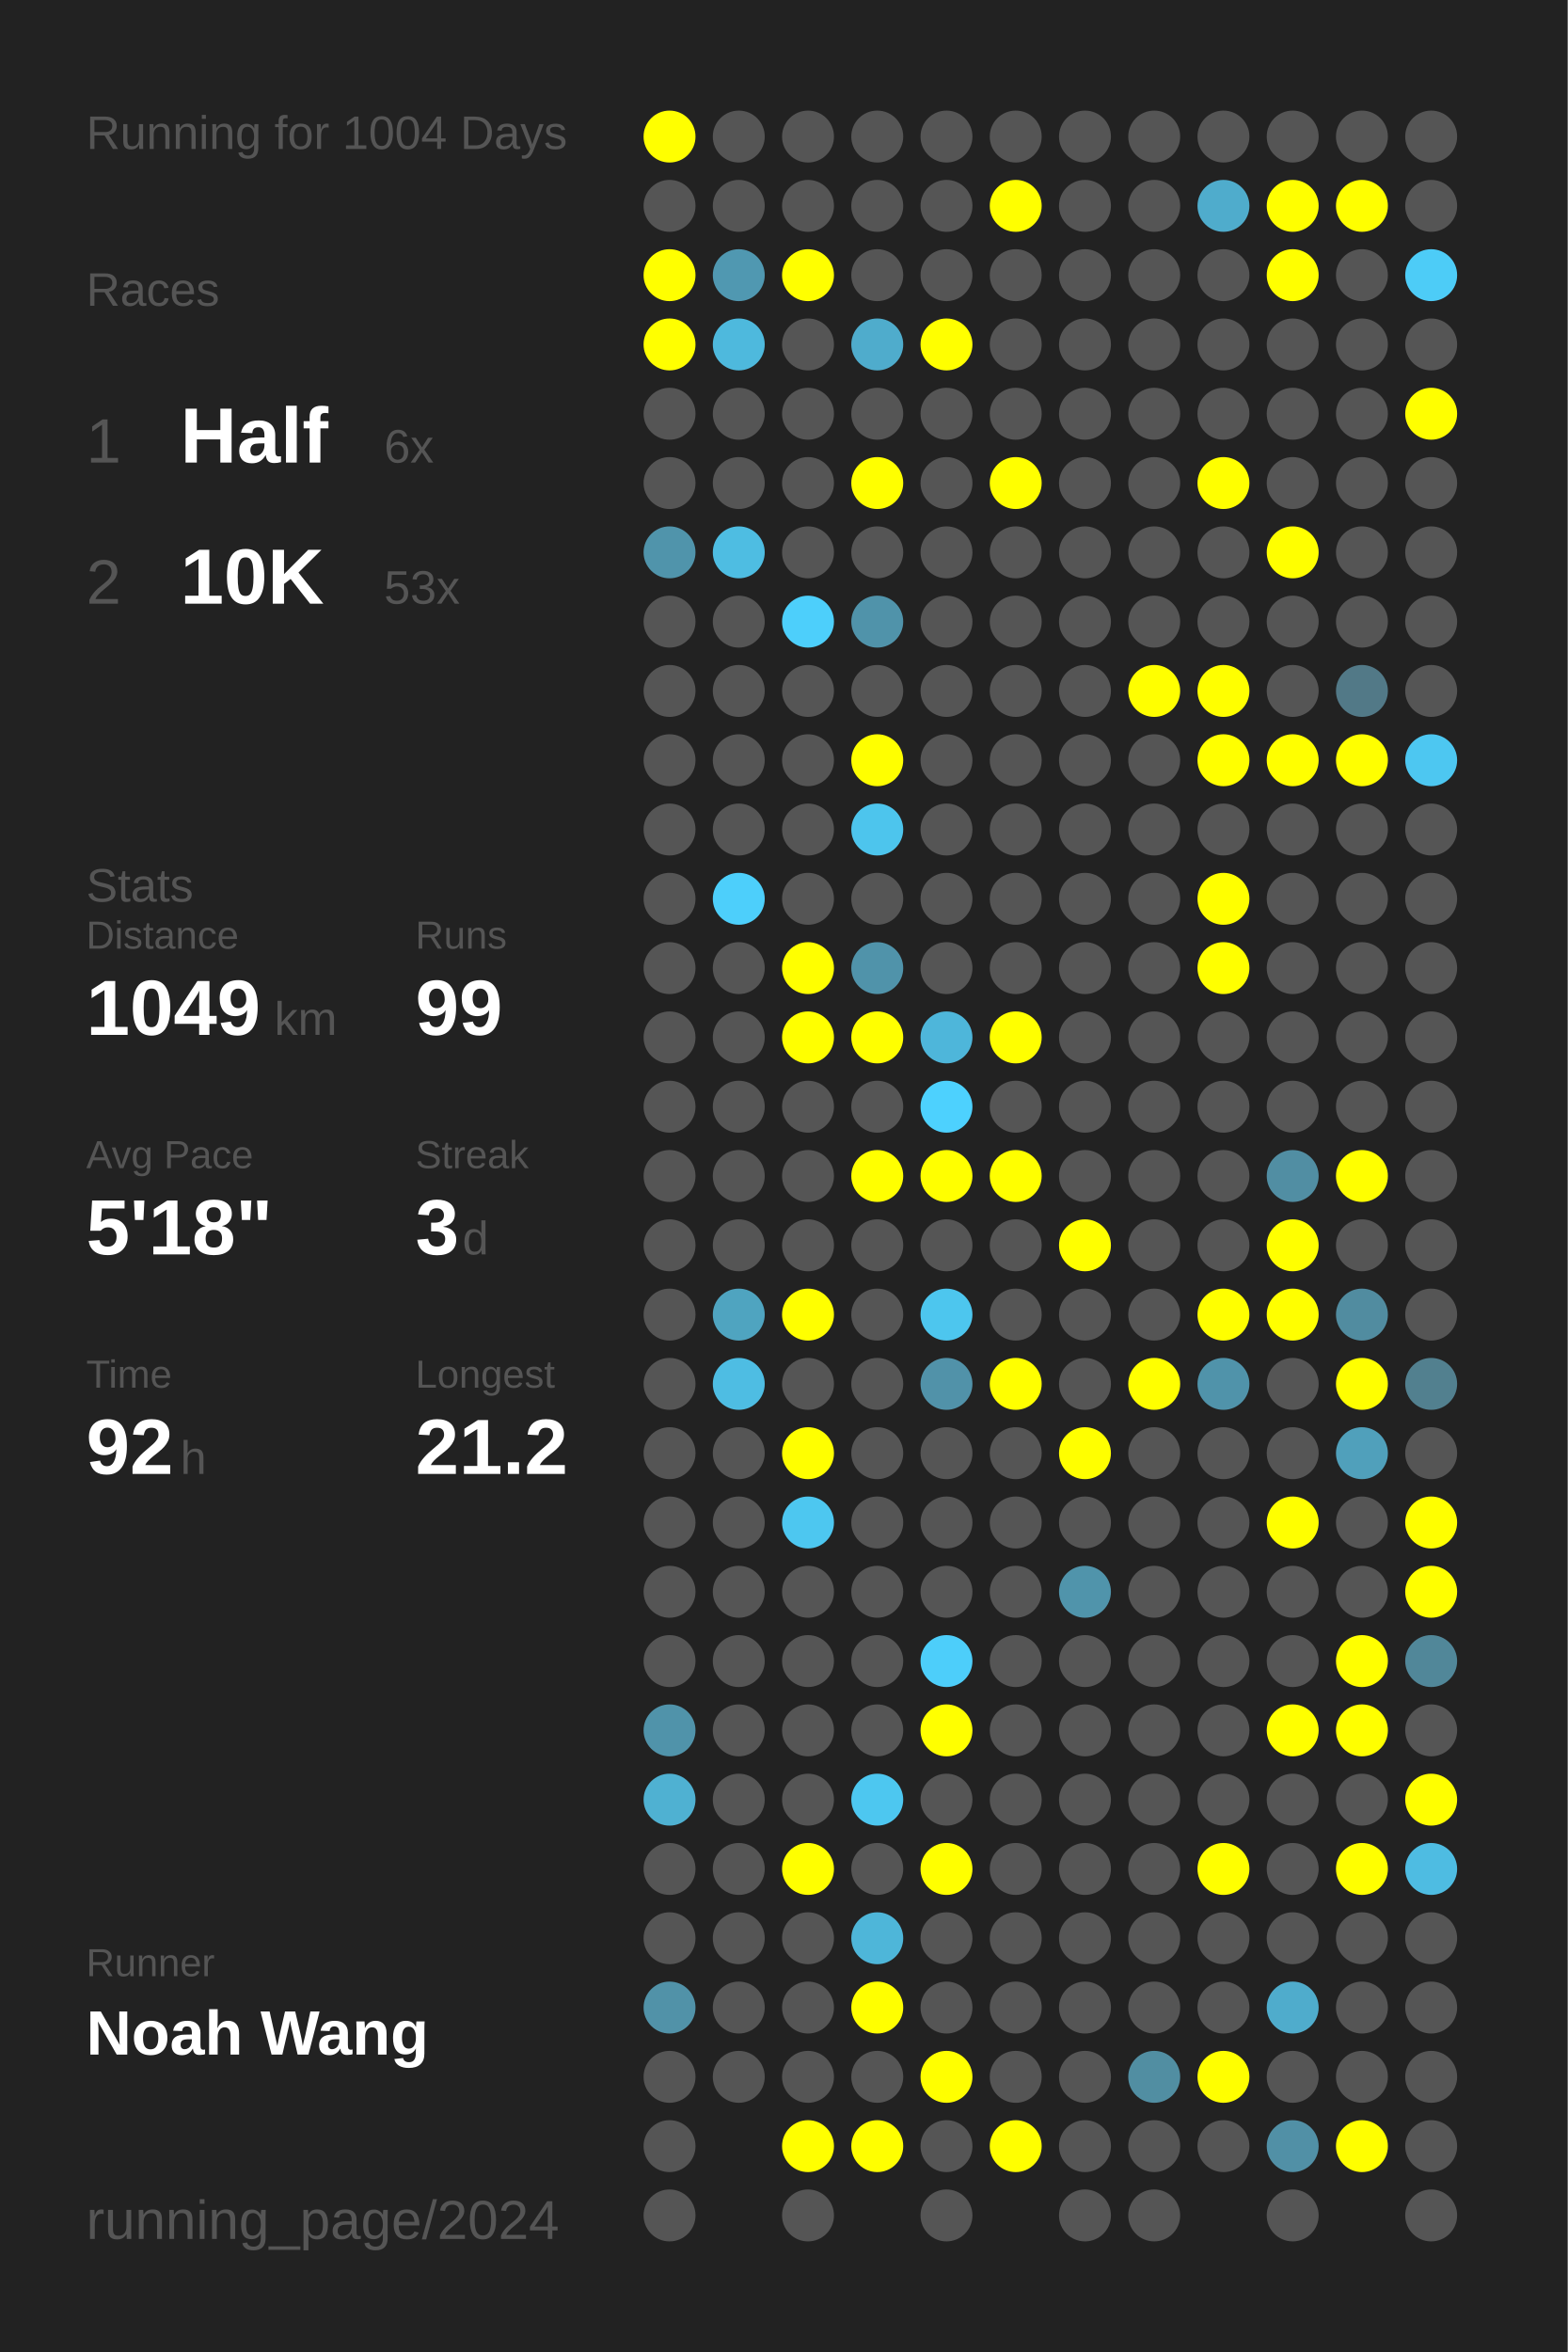
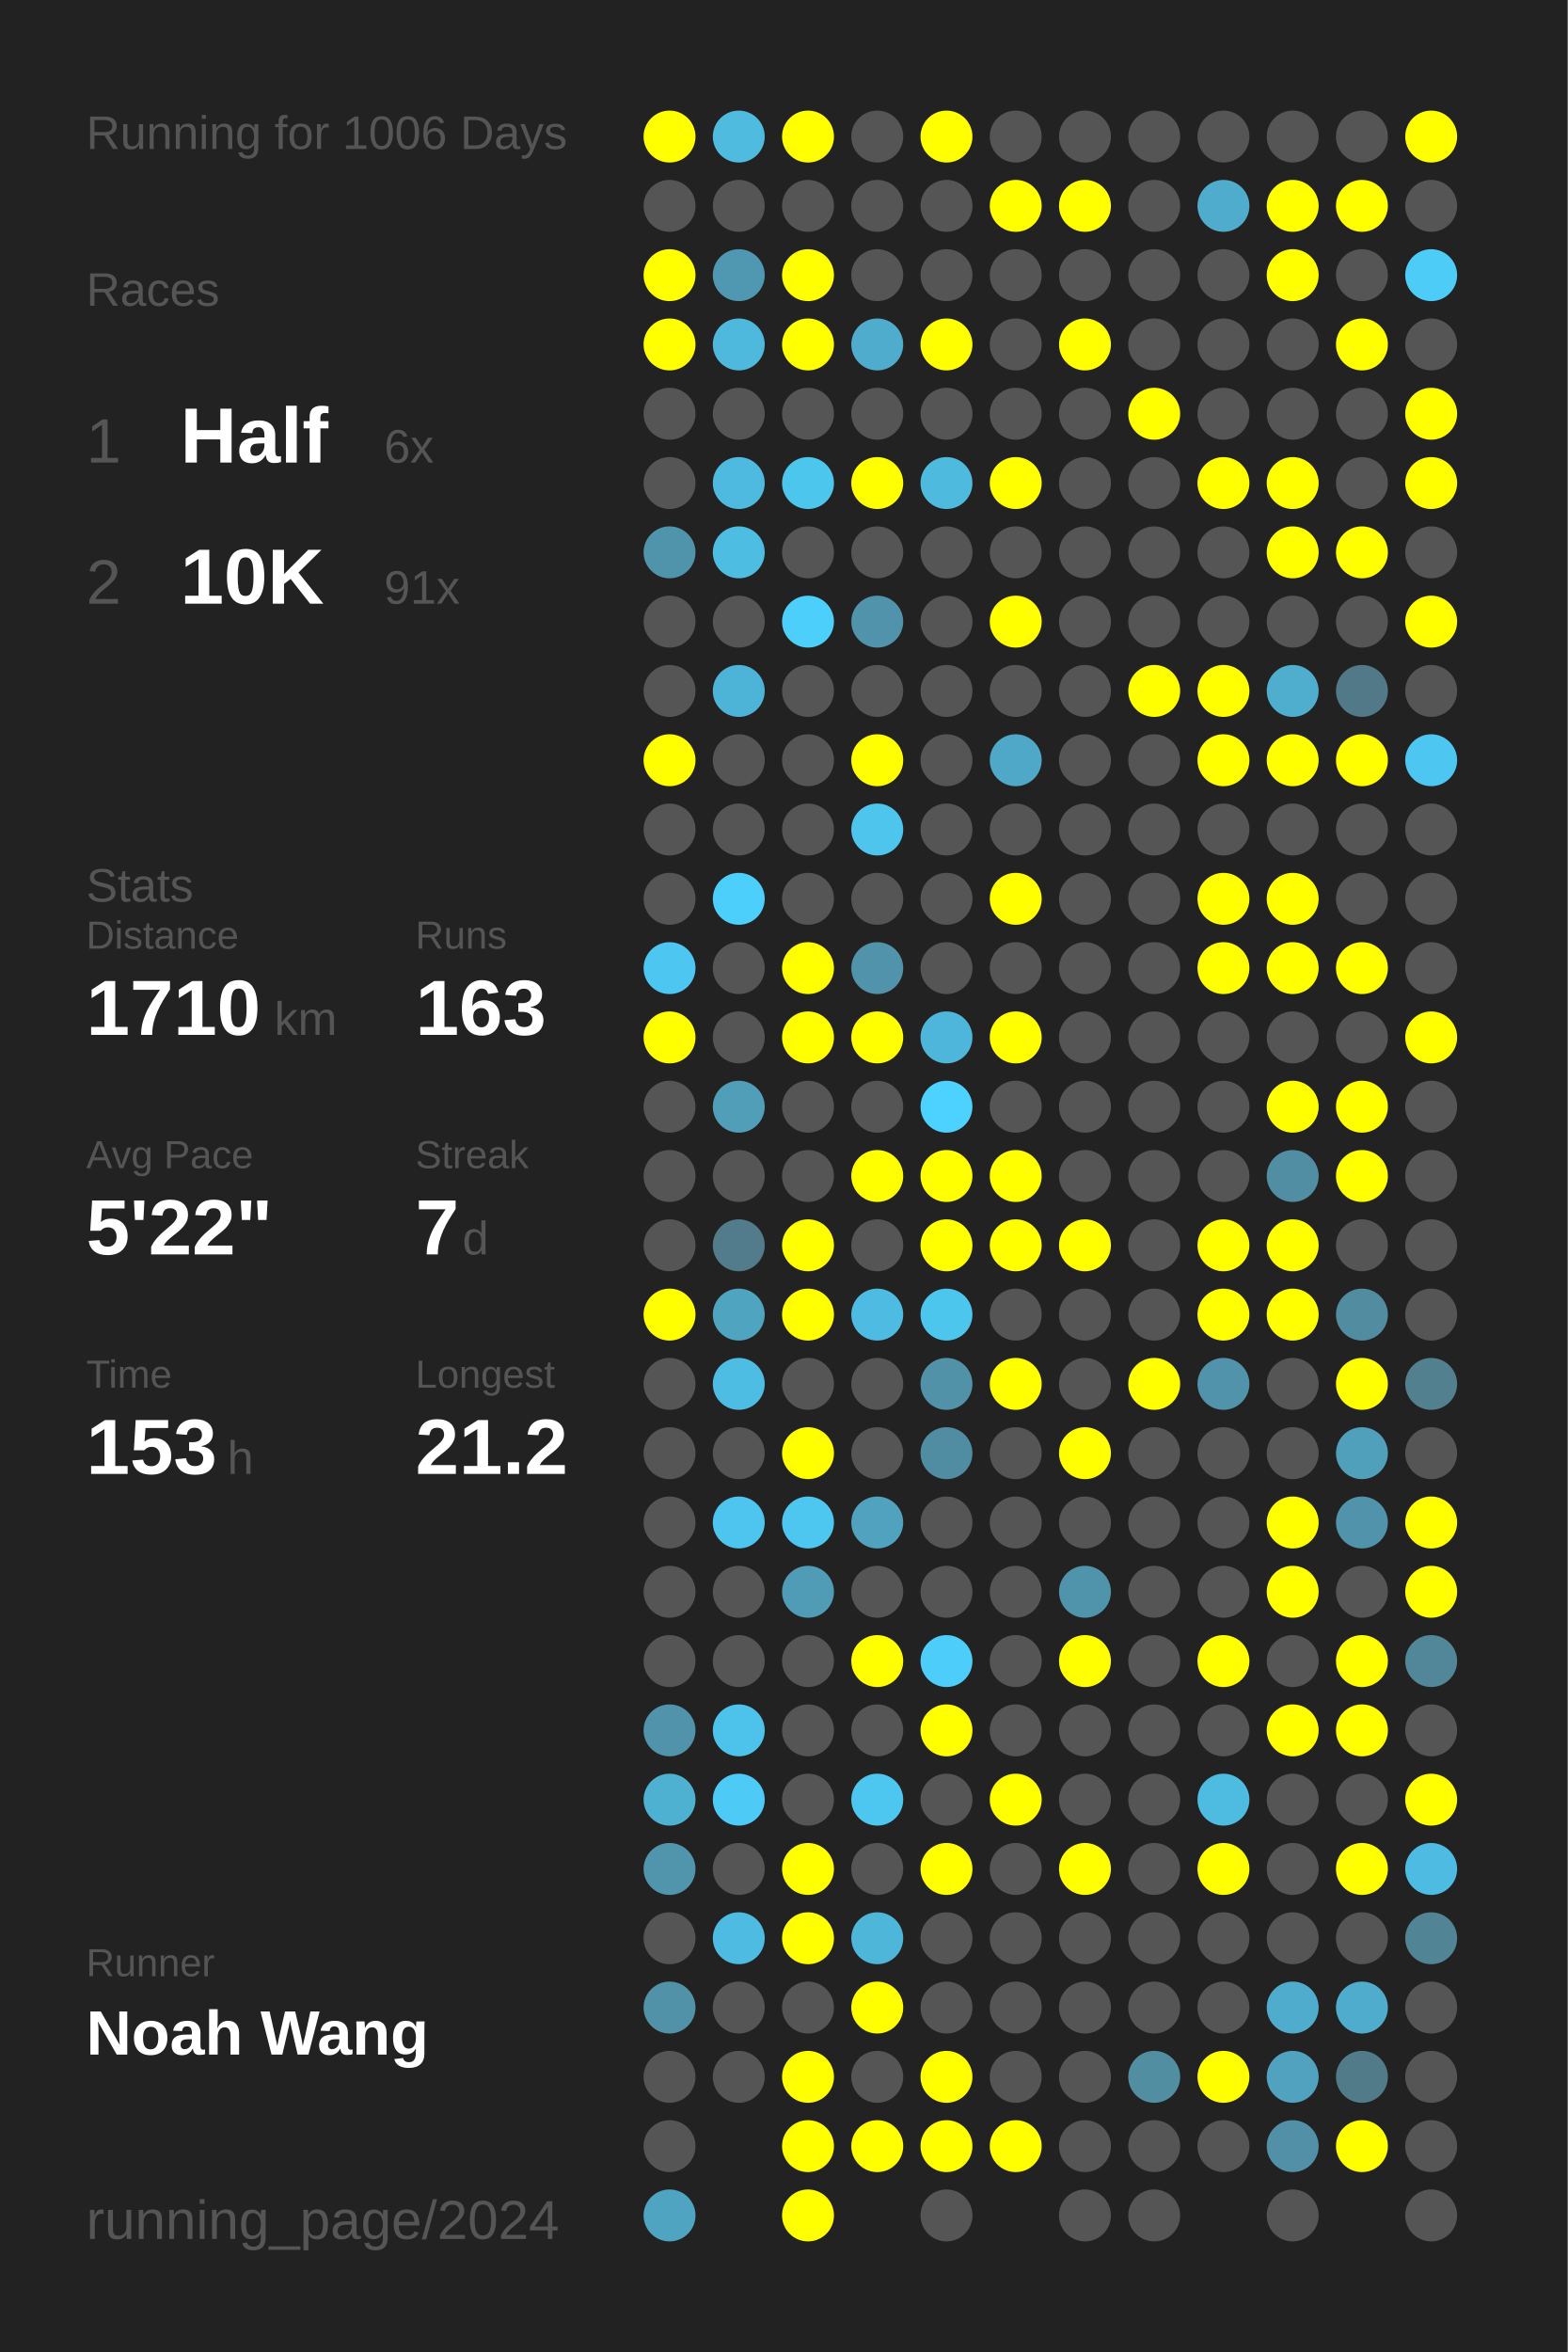
<svg xmlns="http://www.w3.org/2000/svg" baseProfile="full" height="300mm" version="1.1" viewBox="0,0,200,300" width="200mm">
  <defs />
  <rect fill="#222222" height="300" width="200" x="0" y="0" />
-   <text fill="#555555" style="font-size:6px; font-family:Arial;" x="11" y="19">Running for 1004 Days</text>
+   <text fill="#555555" style="font-size:6px; font-family:Arial;" x="11" y="19">Running for 1006 Days</text>
  <text fill="#555555" style="font-size:6px; font-family:Arial;" x="11" y="39">Races</text>
  <text fill="#555555" style="font-size:8px; font-family:Arial;" x="11" y="59">1</text>
  <text fill="#FFFFFF" style="font-size:10px; font-family:Arial; font-weight:bold;" x="23" y="59">Half</text>
  <text fill="#555555" style="font-size:6px; font-family:Arial;" x="49" y="59">6x</text>
  <text fill="#555555" style="font-size:8px; font-family:Arial;" x="11" y="77">2</text>
  <text fill="#FFFFFF" style="font-size:10px; font-family:Arial; font-weight:bold;" x="23" y="77">10K</text>
-   <text fill="#555555" style="font-size:6px; font-family:Arial;" x="49" y="77">53x</text>
+   <text fill="#555555" style="font-size:6px; font-family:Arial;" x="49" y="77">91x</text>
  <text fill="#555555" style="font-size:6px; font-family:Arial;" x="11" y="115">Stats</text>
  <text fill="#555555" style="font-size:5px; font-family:Arial;" x="11" y="121">Distance</text>
-   <text fill="#FFFFFF" style="font-size:10px; font-family:Arial; font-weight:bold;" x="11" y="132">1049</text>
+   <text fill="#FFFFFF" style="font-size:10px; font-family:Arial; font-weight:bold;" x="11" y="132">1710</text>
  <text fill="#555555" style="font-size:6px; font-family:Arial;" x="35" y="132">km</text>
  <text fill="#555555" style="font-size:5px; font-family:Arial;" x="53" y="121">Runs</text>
-   <text fill="#FFFFFF" style="font-size:10px; font-family:Arial; font-weight:bold;" x="53" y="132">99</text>
+   <text fill="#FFFFFF" style="font-size:10px; font-family:Arial; font-weight:bold;" x="53" y="132">163</text>
  <text fill="#555555" style="font-size:5px; font-family:Arial;" x="11" y="149">Avg Pace</text>
-   <text fill="#FFFFFF" style="font-size:10px; font-family:Arial; font-weight:bold;" x="11" y="160">5'18"</text>
+   <text fill="#FFFFFF" style="font-size:10px; font-family:Arial; font-weight:bold;" x="11" y="160">5'22"</text>
  <text fill="#555555" style="font-size:5px; font-family:Arial;" x="53" y="149">Streak</text>
-   <text fill="#FFFFFF" style="font-size:10px; font-family:Arial; font-weight:bold;" x="53" y="160">3</text>
+   <text fill="#FFFFFF" style="font-size:10px; font-family:Arial; font-weight:bold;" x="53" y="160">7</text>
  <text fill="#555555" style="font-size:6px; font-family:Arial;" x="59" y="160">d</text>
  <text fill="#555555" style="font-size:5px; font-family:Arial;" x="11" y="177">Time</text>
-   <text fill="#FFFFFF" style="font-size:10px; font-family:Arial; font-weight:bold;" x="11" y="188">92</text>
-   <text fill="#555555" style="font-size:6px; font-family:Arial;" x="23" y="188">h</text>
+   <text fill="#FFFFFF" style="font-size:10px; font-family:Arial; font-weight:bold;" x="11" y="188">153</text>
+   <text fill="#555555" style="font-size:6px; font-family:Arial;" x="29" y="188">h</text>
  <text fill="#555555" style="font-size:5px; font-family:Arial;" x="53" y="177">Longest</text>
  <text fill="#FFFFFF" style="font-size:10px; font-family:Arial; font-weight:bold;" x="53" y="188">21.2</text>
  <text fill="#555555" style="font-size:5px; font-family:Arial;" x="11" y="252.065">Runner</text>
  <text fill="#FFFFFF" style="font-size:8px; font-family:Arial; font-weight:bold;" x="11" y="262.065">Noah Wang</text>
  <text fill="#555555" style="font-size:7px; font-family:Arial;" x="11" y="285.581">running_page/2024</text>
  <circle cx="85.417" cy="17.419" fill="#FFFF00" r="3.312" />
  <circle cx="85.417" cy="26.258" fill="#555555" r="3.312" />
  <circle cx="85.417" cy="35.097" fill="#FFFF00" r="3.312" />
  <circle cx="85.417" cy="43.935" fill="#FFFF00" r="3.312" />
  <circle cx="85.417" cy="52.774" fill="#555555" r="3.312" />
  <circle cx="85.417" cy="61.613" fill="#555555" r="3.312" />
  <circle cx="85.417" cy="70.452" fill="#5094ab" r="3.312" />
  <circle cx="85.417" cy="79.29" fill="#555555" r="3.312" />
  <circle cx="85.417" cy="88.129" fill="#555555" r="3.312" />
-   <circle cx="85.417" cy="96.968" fill="#555555" r="3.312" />
+   <circle cx="85.417" cy="96.968" fill="#FFFF00" r="3.312" />
  <circle cx="85.417" cy="105.806" fill="#555555" r="3.312" />
  <circle cx="85.417" cy="114.645" fill="#555555" r="3.312" />
-   <circle cx="85.417" cy="123.484" fill="#555555" r="3.312" />
-   <circle cx="85.417" cy="132.323" fill="#555555" r="3.312" />
+   <circle cx="85.417" cy="123.484" fill="#4dc7f1" r="3.312" />
+   <circle cx="85.417" cy="132.323" fill="#FFFF00" r="3.312" />
  <circle cx="85.417" cy="141.161" fill="#555555" r="3.312" />
  <circle cx="85.417" cy="150" fill="#555555" r="3.312" />
  <circle cx="85.417" cy="158.839" fill="#555555" r="3.312" />
-   <circle cx="85.417" cy="167.677" fill="#555555" r="3.312" />
+   <circle cx="85.417" cy="167.677" fill="#FFFF00" r="3.312" />
  <circle cx="85.417" cy="176.516" fill="#555555" r="3.312" />
  <circle cx="85.417" cy="185.355" fill="#555555" r="3.312" />
  <circle cx="85.417" cy="194.194" fill="#555555" r="3.312" />
  <circle cx="85.417" cy="203.032" fill="#555555" r="3.312" />
  <circle cx="85.417" cy="211.871" fill="#555555" r="3.312" />
  <circle cx="85.417" cy="220.71" fill="#5093aa" r="3.312" />
  <circle cx="85.417" cy="229.548" fill="#4fb1d2" r="3.312" />
-   <circle cx="85.417" cy="238.387" fill="#555555" r="3.312" />
+   <circle cx="85.417" cy="238.387" fill="#5095ac" r="3.312" />
  <circle cx="85.417" cy="247.226" fill="#555555" r="3.312" />
  <circle cx="85.417" cy="256.065" fill="#5192a8" r="3.312" />
  <circle cx="85.417" cy="264.903" fill="#555555" r="3.312" />
  <circle cx="85.417" cy="273.742" fill="#555555" r="3.312" />
-   <circle cx="85.417" cy="282.581" fill="#555555" r="3.312" />
-   <circle cx="94.25" cy="17.419" fill="#555555" r="3.312" />
+   <circle cx="85.417" cy="282.581" fill="#4fa4c1" r="3.312" />
+   <circle cx="94.25" cy="17.419" fill="#4ebbdf" r="3.312" />
  <circle cx="94.25" cy="26.258" fill="#555555" r="3.312" />
  <circle cx="94.25" cy="35.097" fill="#5098b1" r="3.312" />
  <circle cx="94.25" cy="43.935" fill="#4eb9dd" r="3.312" />
  <circle cx="94.25" cy="52.774" fill="#555555" r="3.312" />
-   <circle cx="94.25" cy="61.613" fill="#555555" r="3.312" />
+   <circle cx="94.25" cy="61.613" fill="#4ebadf" r="3.312" />
  <circle cx="94.25" cy="70.452" fill="#4ebde2" r="3.312" />
  <circle cx="94.25" cy="79.29" fill="#555555" r="3.312" />
-   <circle cx="94.25" cy="88.129" fill="#555555" r="3.312" />
+   <circle cx="94.25" cy="88.129" fill="#4eb4d7" r="3.312" />
  <circle cx="94.25" cy="96.968" fill="#555555" r="3.312" />
  <circle cx="94.25" cy="105.806" fill="#555555" r="3.312" />
  <circle cx="94.25" cy="114.645" fill="#4dcffb" r="3.312" />
  <circle cx="94.25" cy="123.484" fill="#555555" r="3.312" />
  <circle cx="94.25" cy="132.323" fill="#555555" r="3.312" />
-   <circle cx="94.25" cy="141.161" fill="#555555" r="3.312" />
+   <circle cx="94.25" cy="141.161" fill="#509eb8" r="3.312" />
  <circle cx="94.25" cy="150" fill="#555555" r="3.312" />
-   <circle cx="94.25" cy="158.839" fill="#555555" r="3.312" />
+   <circle cx="94.25" cy="158.839" fill="#527c8b" r="3.312" />
  <circle cx="94.25" cy="167.677" fill="#4fa4c0" r="3.312" />
  <circle cx="94.25" cy="176.516" fill="#4ebde3" r="3.312" />
  <circle cx="94.25" cy="185.355" fill="#555555" r="3.312" />
-   <circle cx="94.25" cy="194.194" fill="#555555" r="3.312" />
+   <circle cx="94.25" cy="194.194" fill="#4dc5ee" r="3.312" />
  <circle cx="94.25" cy="203.032" fill="#555555" r="3.312" />
  <circle cx="94.25" cy="211.871" fill="#555555" r="3.312" />
-   <circle cx="94.25" cy="220.71" fill="#555555" r="3.312" />
-   <circle cx="94.25" cy="229.548" fill="#555555" r="3.312" />
+   <circle cx="94.25" cy="220.71" fill="#4dc3eb" r="3.312" />
+   <circle cx="94.25" cy="229.548" fill="#4dcbf6" r="3.312" />
  <circle cx="94.25" cy="238.387" fill="#555555" r="3.312" />
-   <circle cx="94.25" cy="247.226" fill="#555555" r="3.312" />
+   <circle cx="94.25" cy="247.226" fill="#4ebce2" r="3.312" />
  <circle cx="94.25" cy="256.065" fill="#555555" r="3.312" />
  <circle cx="94.25" cy="264.903" fill="#555555" r="3.312" />
-   <circle cx="103.083" cy="17.419" fill="#555555" r="3.312" />
+   <circle cx="103.083" cy="17.419" fill="#FFFF00" r="3.312" />
  <circle cx="103.083" cy="26.258" fill="#555555" r="3.312" />
  <circle cx="103.083" cy="35.097" fill="#FFFF00" r="3.312" />
-   <circle cx="103.083" cy="43.935" fill="#555555" r="3.312" />
+   <circle cx="103.083" cy="43.935" fill="#FFFF00" r="3.312" />
  <circle cx="103.083" cy="52.774" fill="#555555" r="3.312" />
-   <circle cx="103.083" cy="61.613" fill="#555555" r="3.312" />
+   <circle cx="103.083" cy="61.613" fill="#4dc6ee" r="3.312" />
  <circle cx="103.083" cy="70.452" fill="#555555" r="3.312" />
  <circle cx="103.083" cy="79.29" fill="#4dcffb" r="3.312" />
  <circle cx="103.083" cy="88.129" fill="#555555" r="3.312" />
  <circle cx="103.083" cy="96.968" fill="#555555" r="3.312" />
  <circle cx="103.083" cy="105.806" fill="#555555" r="3.312" />
  <circle cx="103.083" cy="114.645" fill="#555555" r="3.312" />
  <circle cx="103.083" cy="123.484" fill="#FFFF00" r="3.312" />
  <circle cx="103.083" cy="132.323" fill="#FFFF00" r="3.312" />
  <circle cx="103.083" cy="141.161" fill="#555555" r="3.312" />
  <circle cx="103.083" cy="150" fill="#555555" r="3.312" />
-   <circle cx="103.083" cy="158.839" fill="#555555" r="3.312" />
+   <circle cx="103.083" cy="158.839" fill="#FFFF00" r="3.312" />
  <circle cx="103.083" cy="167.677" fill="#FFFF00" r="3.312" />
  <circle cx="103.083" cy="176.516" fill="#555555" r="3.312" />
  <circle cx="103.083" cy="185.355" fill="#FFFF00" r="3.312" />
  <circle cx="103.083" cy="194.194" fill="#4dc7f0" r="3.312" />
-   <circle cx="103.083" cy="203.032" fill="#555555" r="3.312" />
+   <circle cx="103.083" cy="203.032" fill="#509bb5" r="3.312" />
  <circle cx="103.083" cy="211.871" fill="#555555" r="3.312" />
  <circle cx="103.083" cy="220.71" fill="#555555" r="3.312" />
  <circle cx="103.083" cy="229.548" fill="#555555" r="3.312" />
  <circle cx="103.083" cy="238.387" fill="#FFFF00" r="3.312" />
-   <circle cx="103.083" cy="247.226" fill="#555555" r="3.312" />
+   <circle cx="103.083" cy="247.226" fill="#FFFF00" r="3.312" />
  <circle cx="103.083" cy="256.065" fill="#555555" r="3.312" />
-   <circle cx="103.083" cy="264.903" fill="#555555" r="3.312" />
+   <circle cx="103.083" cy="264.903" fill="#FFFF00" r="3.312" />
  <circle cx="103.083" cy="273.742" fill="#FFFF00" r="3.312" />
-   <circle cx="103.083" cy="282.581" fill="#555555" r="3.312" />
+   <circle cx="103.083" cy="282.581" fill="#FFFF00" r="3.312" />
  <circle cx="111.917" cy="17.419" fill="#555555" r="3.312" />
  <circle cx="111.917" cy="26.258" fill="#555555" r="3.312" />
  <circle cx="111.917" cy="35.097" fill="#555555" r="3.312" />
  <circle cx="111.917" cy="43.935" fill="#4faccc" r="3.312" />
  <circle cx="111.917" cy="52.774" fill="#555555" r="3.312" />
  <circle cx="111.917" cy="61.613" fill="#FFFF00" r="3.312" />
  <circle cx="111.917" cy="70.452" fill="#555555" r="3.312" />
  <circle cx="111.917" cy="79.29" fill="#5093aa" r="3.312" />
  <circle cx="111.917" cy="88.129" fill="#555555" r="3.312" />
  <circle cx="111.917" cy="96.968" fill="#FFFF00" r="3.312" />
  <circle cx="111.917" cy="105.806" fill="#4dc5ed" r="3.312" />
  <circle cx="111.917" cy="114.645" fill="#555555" r="3.312" />
  <circle cx="111.917" cy="123.484" fill="#5093aa" r="3.312" />
  <circle cx="111.917" cy="132.323" fill="#FFFF00" r="3.312" />
  <circle cx="111.917" cy="141.161" fill="#555555" r="3.312" />
  <circle cx="111.917" cy="150" fill="#FFFF00" r="3.312" />
  <circle cx="111.917" cy="158.839" fill="#555555" r="3.312" />
-   <circle cx="111.917" cy="167.677" fill="#555555" r="3.312" />
+   <circle cx="111.917" cy="167.677" fill="#4ebce2" r="3.312" />
  <circle cx="111.917" cy="176.516" fill="#555555" r="3.312" />
  <circle cx="111.917" cy="185.355" fill="#555555" r="3.312" />
-   <circle cx="111.917" cy="194.194" fill="#555555" r="3.312" />
+   <circle cx="111.917" cy="194.194" fill="#50a2be" r="3.312" />
  <circle cx="111.917" cy="203.032" fill="#555555" r="3.312" />
-   <circle cx="111.917" cy="211.871" fill="#555555" r="3.312" />
+   <circle cx="111.917" cy="211.871" fill="#FFFF00" r="3.312" />
  <circle cx="111.917" cy="220.71" fill="#555555" r="3.312" />
  <circle cx="111.917" cy="229.548" fill="#4dc7f0" r="3.312" />
  <circle cx="111.917" cy="238.387" fill="#555555" r="3.312" />
  <circle cx="111.917" cy="247.226" fill="#4eb6d9" r="3.312" />
  <circle cx="111.917" cy="256.065" fill="#FFFF00" r="3.312" />
  <circle cx="111.917" cy="264.903" fill="#555555" r="3.312" />
  <circle cx="111.917" cy="273.742" fill="#FFFF00" r="3.312" />
-   <circle cx="120.75" cy="17.419" fill="#555555" r="3.312" />
+   <circle cx="120.75" cy="17.419" fill="#FFFF00" r="3.312" />
  <circle cx="120.75" cy="26.258" fill="#555555" r="3.312" />
  <circle cx="120.75" cy="35.097" fill="#555555" r="3.312" />
  <circle cx="120.75" cy="43.935" fill="#FFFF00" r="3.312" />
  <circle cx="120.75" cy="52.774" fill="#555555" r="3.312" />
-   <circle cx="120.75" cy="61.613" fill="#555555" r="3.312" />
+   <circle cx="120.75" cy="61.613" fill="#4ebade" r="3.312" />
  <circle cx="120.75" cy="70.452" fill="#555555" r="3.312" />
  <circle cx="120.75" cy="79.29" fill="#555555" r="3.312" />
  <circle cx="120.75" cy="88.129" fill="#555555" r="3.312" />
  <circle cx="120.75" cy="96.968" fill="#555555" r="3.312" />
  <circle cx="120.75" cy="105.806" fill="#555555" r="3.312" />
  <circle cx="120.75" cy="114.645" fill="#555555" r="3.312" />
  <circle cx="120.75" cy="123.484" fill="#555555" r="3.312" />
  <circle cx="120.75" cy="132.323" fill="#4eb6da" r="3.312" />
  <circle cx="120.75" cy="141.161" fill="#4dd1fe" r="3.312" />
  <circle cx="120.75" cy="150" fill="#FFFF00" r="3.312" />
-   <circle cx="120.75" cy="158.839" fill="#555555" r="3.312" />
+   <circle cx="120.75" cy="158.839" fill="#FFFF00" r="3.312" />
  <circle cx="120.75" cy="167.677" fill="#4dc6ee" r="3.312" />
  <circle cx="120.75" cy="176.516" fill="#5192a9" r="3.312" />
-   <circle cx="120.75" cy="185.355" fill="#555555" r="3.312" />
+   <circle cx="120.75" cy="185.355" fill="#518da2" r="3.312" />
  <circle cx="120.75" cy="194.194" fill="#555555" r="3.312" />
  <circle cx="120.75" cy="203.032" fill="#555555" r="3.312" />
  <circle cx="120.75" cy="211.871" fill="#4dcefa" r="3.312" />
  <circle cx="120.75" cy="220.71" fill="#FFFF00" r="3.312" />
  <circle cx="120.75" cy="229.548" fill="#555555" r="3.312" />
  <circle cx="120.75" cy="238.387" fill="#FFFF00" r="3.312" />
  <circle cx="120.75" cy="247.226" fill="#555555" r="3.312" />
  <circle cx="120.75" cy="256.065" fill="#555555" r="3.312" />
  <circle cx="120.75" cy="264.903" fill="#FFFF00" r="3.312" />
-   <circle cx="120.75" cy="273.742" fill="#555555" r="3.312" />
+   <circle cx="120.75" cy="273.742" fill="#FFFF00" r="3.312" />
  <circle cx="120.75" cy="282.581" fill="#555555" r="3.312" />
  <circle cx="129.583" cy="17.419" fill="#555555" r="3.312" />
  <circle cx="129.583" cy="26.258" fill="#FFFF00" r="3.312" />
  <circle cx="129.583" cy="35.097" fill="#555555" r="3.312" />
  <circle cx="129.583" cy="43.935" fill="#555555" r="3.312" />
  <circle cx="129.583" cy="52.774" fill="#555555" r="3.312" />
  <circle cx="129.583" cy="61.613" fill="#FFFF00" r="3.312" />
  <circle cx="129.583" cy="70.452" fill="#555555" r="3.312" />
-   <circle cx="129.583" cy="79.29" fill="#555555" r="3.312" />
+   <circle cx="129.583" cy="79.29" fill="#FFFF00" r="3.312" />
  <circle cx="129.583" cy="88.129" fill="#555555" r="3.312" />
-   <circle cx="129.583" cy="96.968" fill="#555555" r="3.312" />
+   <circle cx="129.583" cy="96.968" fill="#4fa8c7" r="3.312" />
  <circle cx="129.583" cy="105.806" fill="#555555" r="3.312" />
-   <circle cx="129.583" cy="114.645" fill="#555555" r="3.312" />
+   <circle cx="129.583" cy="114.645" fill="#FFFF00" r="3.312" />
  <circle cx="129.583" cy="123.484" fill="#555555" r="3.312" />
  <circle cx="129.583" cy="132.323" fill="#FFFF00" r="3.312" />
  <circle cx="129.583" cy="141.161" fill="#555555" r="3.312" />
  <circle cx="129.583" cy="150" fill="#FFFF00" r="3.312" />
-   <circle cx="129.583" cy="158.839" fill="#555555" r="3.312" />
+   <circle cx="129.583" cy="158.839" fill="#FFFF00" r="3.312" />
  <circle cx="129.583" cy="167.677" fill="#555555" r="3.312" />
  <circle cx="129.583" cy="176.516" fill="#FFFF00" r="3.312" />
  <circle cx="129.583" cy="185.355" fill="#555555" r="3.312" />
  <circle cx="129.583" cy="194.194" fill="#555555" r="3.312" />
  <circle cx="129.583" cy="203.032" fill="#555555" r="3.312" />
  <circle cx="129.583" cy="211.871" fill="#555555" r="3.312" />
  <circle cx="129.583" cy="220.71" fill="#555555" r="3.312" />
-   <circle cx="129.583" cy="229.548" fill="#555555" r="3.312" />
+   <circle cx="129.583" cy="229.548" fill="#FFFF00" r="3.312" />
  <circle cx="129.583" cy="238.387" fill="#555555" r="3.312" />
  <circle cx="129.583" cy="247.226" fill="#555555" r="3.312" />
  <circle cx="129.583" cy="256.065" fill="#555555" r="3.312" />
  <circle cx="129.583" cy="264.903" fill="#555555" r="3.312" />
  <circle cx="129.583" cy="273.742" fill="#FFFF00" r="3.312" />
  <circle cx="138.417" cy="17.419" fill="#555555" r="3.312" />
-   <circle cx="138.417" cy="26.258" fill="#555555" r="3.312" />
+   <circle cx="138.417" cy="26.258" fill="#FFFF00" r="3.312" />
  <circle cx="138.417" cy="35.097" fill="#555555" r="3.312" />
-   <circle cx="138.417" cy="43.935" fill="#555555" r="3.312" />
+   <circle cx="138.417" cy="43.935" fill="#FFFF00" r="3.312" />
  <circle cx="138.417" cy="52.774" fill="#555555" r="3.312" />
  <circle cx="138.417" cy="61.613" fill="#555555" r="3.312" />
  <circle cx="138.417" cy="70.452" fill="#555555" r="3.312" />
  <circle cx="138.417" cy="79.29" fill="#555555" r="3.312" />
  <circle cx="138.417" cy="88.129" fill="#555555" r="3.312" />
  <circle cx="138.417" cy="96.968" fill="#555555" r="3.312" />
  <circle cx="138.417" cy="105.806" fill="#555555" r="3.312" />
  <circle cx="138.417" cy="114.645" fill="#555555" r="3.312" />
  <circle cx="138.417" cy="123.484" fill="#555555" r="3.312" />
  <circle cx="138.417" cy="132.323" fill="#555555" r="3.312" />
  <circle cx="138.417" cy="141.161" fill="#555555" r="3.312" />
  <circle cx="138.417" cy="150" fill="#555555" r="3.312" />
  <circle cx="138.417" cy="158.839" fill="#FFFF00" r="3.312" />
  <circle cx="138.417" cy="167.677" fill="#555555" r="3.312" />
  <circle cx="138.417" cy="176.516" fill="#555555" r="3.312" />
  <circle cx="138.417" cy="185.355" fill="#FFFF00" r="3.312" />
  <circle cx="138.417" cy="194.194" fill="#555555" r="3.312" />
  <circle cx="138.417" cy="203.032" fill="#5094ab" r="3.312" />
-   <circle cx="138.417" cy="211.871" fill="#555555" r="3.312" />
+   <circle cx="138.417" cy="211.871" fill="#FFFF00" r="3.312" />
  <circle cx="138.417" cy="220.71" fill="#555555" r="3.312" />
  <circle cx="138.417" cy="229.548" fill="#555555" r="3.312" />
-   <circle cx="138.417" cy="238.387" fill="#555555" r="3.312" />
+   <circle cx="138.417" cy="238.387" fill="#FFFF00" r="3.312" />
  <circle cx="138.417" cy="247.226" fill="#555555" r="3.312" />
  <circle cx="138.417" cy="256.065" fill="#555555" r="3.312" />
  <circle cx="138.417" cy="264.903" fill="#555555" r="3.312" />
  <circle cx="138.417" cy="273.742" fill="#555555" r="3.312" />
  <circle cx="138.417" cy="282.581" fill="#555555" r="3.312" />
  <circle cx="147.25" cy="17.419" fill="#555555" r="3.312" />
  <circle cx="147.25" cy="26.258" fill="#555555" r="3.312" />
  <circle cx="147.25" cy="35.097" fill="#555555" r="3.312" />
  <circle cx="147.25" cy="43.935" fill="#555555" r="3.312" />
-   <circle cx="147.25" cy="52.774" fill="#555555" r="3.312" />
+   <circle cx="147.25" cy="52.774" fill="#FFFF00" r="3.312" />
  <circle cx="147.25" cy="61.613" fill="#555555" r="3.312" />
  <circle cx="147.25" cy="70.452" fill="#555555" r="3.312" />
  <circle cx="147.25" cy="79.29" fill="#555555" r="3.312" />
  <circle cx="147.25" cy="88.129" fill="#FFFF00" r="3.312" />
  <circle cx="147.25" cy="96.968" fill="#555555" r="3.312" />
  <circle cx="147.25" cy="105.806" fill="#555555" r="3.312" />
  <circle cx="147.25" cy="114.645" fill="#555555" r="3.312" />
  <circle cx="147.25" cy="123.484" fill="#555555" r="3.312" />
  <circle cx="147.25" cy="132.323" fill="#555555" r="3.312" />
  <circle cx="147.25" cy="141.161" fill="#555555" r="3.312" />
  <circle cx="147.25" cy="150" fill="#555555" r="3.312" />
  <circle cx="147.25" cy="158.839" fill="#555555" r="3.312" />
  <circle cx="147.25" cy="167.677" fill="#555555" r="3.312" />
  <circle cx="147.25" cy="176.516" fill="#FFFF00" r="3.312" />
  <circle cx="147.25" cy="185.355" fill="#555555" r="3.312" />
  <circle cx="147.25" cy="194.194" fill="#555555" r="3.312" />
  <circle cx="147.25" cy="203.032" fill="#555555" r="3.312" />
  <circle cx="147.25" cy="211.871" fill="#555555" r="3.312" />
  <circle cx="147.25" cy="220.71" fill="#555555" r="3.312" />
  <circle cx="147.25" cy="229.548" fill="#555555" r="3.312" />
  <circle cx="147.25" cy="238.387" fill="#555555" r="3.312" />
  <circle cx="147.25" cy="247.226" fill="#555555" r="3.312" />
  <circle cx="147.25" cy="256.065" fill="#555555" r="3.312" />
  <circle cx="147.25" cy="264.903" fill="#518ea2" r="3.312" />
  <circle cx="147.25" cy="273.742" fill="#555555" r="3.312" />
  <circle cx="147.25" cy="282.581" fill="#555555" r="3.312" />
  <circle cx="156.083" cy="17.419" fill="#555555" r="3.312" />
  <circle cx="156.083" cy="26.258" fill="#4faccc" r="3.312" />
  <circle cx="156.083" cy="35.097" fill="#555555" r="3.312" />
  <circle cx="156.083" cy="43.935" fill="#555555" r="3.312" />
  <circle cx="156.083" cy="52.774" fill="#555555" r="3.312" />
  <circle cx="156.083" cy="61.613" fill="#FFFF00" r="3.312" />
  <circle cx="156.083" cy="70.452" fill="#555555" r="3.312" />
  <circle cx="156.083" cy="79.29" fill="#555555" r="3.312" />
  <circle cx="156.083" cy="88.129" fill="#FFFF00" r="3.312" />
  <circle cx="156.083" cy="96.968" fill="#FFFF00" r="3.312" />
  <circle cx="156.083" cy="105.806" fill="#555555" r="3.312" />
  <circle cx="156.083" cy="114.645" fill="#FFFF00" r="3.312" />
  <circle cx="156.083" cy="123.484" fill="#FFFF00" r="3.312" />
  <circle cx="156.083" cy="132.323" fill="#555555" r="3.312" />
  <circle cx="156.083" cy="141.161" fill="#555555" r="3.312" />
  <circle cx="156.083" cy="150" fill="#555555" r="3.312" />
-   <circle cx="156.083" cy="158.839" fill="#555555" r="3.312" />
+   <circle cx="156.083" cy="158.839" fill="#FFFF00" r="3.312" />
  <circle cx="156.083" cy="167.677" fill="#FFFF00" r="3.312" />
  <circle cx="156.083" cy="176.516" fill="#5093aa" r="3.312" />
  <circle cx="156.083" cy="185.355" fill="#555555" r="3.312" />
  <circle cx="156.083" cy="194.194" fill="#555555" r="3.312" />
  <circle cx="156.083" cy="203.032" fill="#555555" r="3.312" />
-   <circle cx="156.083" cy="211.871" fill="#555555" r="3.312" />
+   <circle cx="156.083" cy="211.871" fill="#FFFF00" r="3.312" />
  <circle cx="156.083" cy="220.71" fill="#555555" r="3.312" />
-   <circle cx="156.083" cy="229.548" fill="#555555" r="3.312" />
+   <circle cx="156.083" cy="229.548" fill="#4ebce1" r="3.312" />
  <circle cx="156.083" cy="238.387" fill="#FFFF00" r="3.312" />
  <circle cx="156.083" cy="247.226" fill="#555555" r="3.312" />
  <circle cx="156.083" cy="256.065" fill="#555555" r="3.312" />
  <circle cx="156.083" cy="264.903" fill="#FFFF00" r="3.312" />
  <circle cx="156.083" cy="273.742" fill="#555555" r="3.312" />
  <circle cx="164.917" cy="17.419" fill="#555555" r="3.312" />
  <circle cx="164.917" cy="26.258" fill="#FFFF00" r="3.312" />
  <circle cx="164.917" cy="35.097" fill="#FFFF00" r="3.312" />
  <circle cx="164.917" cy="43.935" fill="#555555" r="3.312" />
  <circle cx="164.917" cy="52.774" fill="#555555" r="3.312" />
-   <circle cx="164.917" cy="61.613" fill="#555555" r="3.312" />
+   <circle cx="164.917" cy="61.613" fill="#FFFF00" r="3.312" />
  <circle cx="164.917" cy="70.452" fill="#FFFF00" r="3.312" />
  <circle cx="164.917" cy="79.29" fill="#555555" r="3.312" />
-   <circle cx="164.917" cy="88.129" fill="#555555" r="3.312" />
+   <circle cx="164.917" cy="88.129" fill="#4fadcd" r="3.312" />
  <circle cx="164.917" cy="96.968" fill="#FFFF00" r="3.312" />
  <circle cx="164.917" cy="105.806" fill="#555555" r="3.312" />
-   <circle cx="164.917" cy="114.645" fill="#555555" r="3.312" />
-   <circle cx="164.917" cy="123.484" fill="#555555" r="3.312" />
+   <circle cx="164.917" cy="114.645" fill="#FFFF00" r="3.312" />
+   <circle cx="164.917" cy="123.484" fill="#FFFF00" r="3.312" />
  <circle cx="164.917" cy="132.323" fill="#555555" r="3.312" />
-   <circle cx="164.917" cy="141.161" fill="#555555" r="3.312" />
+   <circle cx="164.917" cy="141.161" fill="#FFFF00" r="3.312" />
  <circle cx="164.917" cy="150" fill="#518ea3" r="3.312" />
  <circle cx="164.917" cy="158.839" fill="#FFFF00" r="3.312" />
  <circle cx="164.917" cy="167.677" fill="#FFFF00" r="3.312" />
  <circle cx="164.917" cy="176.516" fill="#555555" r="3.312" />
  <circle cx="164.917" cy="185.355" fill="#555555" r="3.312" />
  <circle cx="164.917" cy="194.194" fill="#FFFF00" r="3.312" />
-   <circle cx="164.917" cy="203.032" fill="#555555" r="3.312" />
+   <circle cx="164.917" cy="203.032" fill="#FFFF00" r="3.312" />
  <circle cx="164.917" cy="211.871" fill="#555555" r="3.312" />
  <circle cx="164.917" cy="220.71" fill="#FFFF00" r="3.312" />
  <circle cx="164.917" cy="229.548" fill="#555555" r="3.312" />
  <circle cx="164.917" cy="238.387" fill="#555555" r="3.312" />
  <circle cx="164.917" cy="247.226" fill="#555555" r="3.312" />
  <circle cx="164.917" cy="256.065" fill="#4faccc" r="3.312" />
-   <circle cx="164.917" cy="264.903" fill="#555555" r="3.312" />
+   <circle cx="164.917" cy="264.903" fill="#50a2be" r="3.312" />
  <circle cx="164.917" cy="273.742" fill="#5190a6" r="3.312" />
  <circle cx="164.917" cy="282.581" fill="#555555" r="3.312" />
  <circle cx="173.75" cy="17.419" fill="#555555" r="3.312" />
  <circle cx="173.75" cy="26.258" fill="#FFFF00" r="3.312" />
  <circle cx="173.75" cy="35.097" fill="#555555" r="3.312" />
-   <circle cx="173.75" cy="43.935" fill="#555555" r="3.312" />
+   <circle cx="173.75" cy="43.935" fill="#FFFF00" r="3.312" />
  <circle cx="173.75" cy="52.774" fill="#555555" r="3.312" />
  <circle cx="173.75" cy="61.613" fill="#555555" r="3.312" />
-   <circle cx="173.75" cy="70.452" fill="#555555" r="3.312" />
+   <circle cx="173.75" cy="70.452" fill="#FFFF00" r="3.312" />
  <circle cx="173.75" cy="79.29" fill="#555555" r="3.312" />
  <circle cx="173.75" cy="88.129" fill="#527987" r="3.312" />
  <circle cx="173.75" cy="96.968" fill="#FFFF00" r="3.312" />
  <circle cx="173.75" cy="105.806" fill="#555555" r="3.312" />
  <circle cx="173.75" cy="114.645" fill="#555555" r="3.312" />
-   <circle cx="173.75" cy="123.484" fill="#555555" r="3.312" />
+   <circle cx="173.75" cy="123.484" fill="#FFFF00" r="3.312" />
  <circle cx="173.75" cy="132.323" fill="#555555" r="3.312" />
-   <circle cx="173.75" cy="141.161" fill="#555555" r="3.312" />
+   <circle cx="173.75" cy="141.161" fill="#FFFF00" r="3.312" />
  <circle cx="173.75" cy="150" fill="#FFFF00" r="3.312" />
  <circle cx="173.75" cy="158.839" fill="#555555" r="3.312" />
  <circle cx="173.75" cy="167.677" fill="#518ca0" r="3.312" />
  <circle cx="173.75" cy="176.516" fill="#FFFF00" r="3.312" />
  <circle cx="173.75" cy="185.355" fill="#50a0bb" r="3.312" />
-   <circle cx="173.75" cy="194.194" fill="#555555" r="3.312" />
+   <circle cx="173.75" cy="194.194" fill="#5093aa" r="3.312" />
  <circle cx="173.75" cy="203.032" fill="#555555" r="3.312" />
  <circle cx="173.75" cy="211.871" fill="#FFFF00" r="3.312" />
  <circle cx="173.75" cy="220.71" fill="#FFFF00" r="3.312" />
  <circle cx="173.75" cy="229.548" fill="#555555" r="3.312" />
  <circle cx="173.75" cy="238.387" fill="#FFFF00" r="3.312" />
  <circle cx="173.75" cy="247.226" fill="#555555" r="3.312" />
-   <circle cx="173.75" cy="256.065" fill="#555555" r="3.312" />
-   <circle cx="173.75" cy="264.903" fill="#555555" r="3.312" />
+   <circle cx="173.75" cy="256.065" fill="#4faccc" r="3.312" />
+   <circle cx="173.75" cy="264.903" fill="#527b8a" r="3.312" />
  <circle cx="173.75" cy="273.742" fill="#FFFF00" r="3.312" />
-   <circle cx="182.583" cy="17.419" fill="#555555" r="3.312" />
+   <circle cx="182.583" cy="17.419" fill="#FFFF00" r="3.312" />
  <circle cx="182.583" cy="26.258" fill="#555555" r="3.312" />
  <circle cx="182.583" cy="35.097" fill="#4dccf7" r="3.312" />
  <circle cx="182.583" cy="43.935" fill="#555555" r="3.312" />
  <circle cx="182.583" cy="52.774" fill="#FFFF00" r="3.312" />
-   <circle cx="182.583" cy="61.613" fill="#555555" r="3.312" />
+   <circle cx="182.583" cy="61.613" fill="#FFFF00" r="3.312" />
  <circle cx="182.583" cy="70.452" fill="#555555" r="3.312" />
-   <circle cx="182.583" cy="79.29" fill="#555555" r="3.312" />
+   <circle cx="182.583" cy="79.29" fill="#FFFF00" r="3.312" />
  <circle cx="182.583" cy="88.129" fill="#555555" r="3.312" />
  <circle cx="182.583" cy="96.968" fill="#4dc7f1" r="3.312" />
  <circle cx="182.583" cy="105.806" fill="#555555" r="3.312" />
  <circle cx="182.583" cy="114.645" fill="#555555" r="3.312" />
  <circle cx="182.583" cy="123.484" fill="#555555" r="3.312" />
-   <circle cx="182.583" cy="132.323" fill="#555555" r="3.312" />
+   <circle cx="182.583" cy="132.323" fill="#FFFF00" r="3.312" />
  <circle cx="182.583" cy="141.161" fill="#555555" r="3.312" />
  <circle cx="182.583" cy="150" fill="#555555" r="3.312" />
  <circle cx="182.583" cy="158.839" fill="#555555" r="3.312" />
  <circle cx="182.583" cy="167.677" fill="#555555" r="3.312" />
  <circle cx="182.583" cy="176.516" fill="#52808f" r="3.312" />
  <circle cx="182.583" cy="185.355" fill="#555555" r="3.312" />
  <circle cx="182.583" cy="194.194" fill="#FFFF00" r="3.312" />
  <circle cx="182.583" cy="203.032" fill="#FFFF00" r="3.312" />
  <circle cx="182.583" cy="211.871" fill="#518799" r="3.312" />
  <circle cx="182.583" cy="220.71" fill="#555555" r="3.312" />
  <circle cx="182.583" cy="229.548" fill="#FFFF00" r="3.312" />
  <circle cx="182.583" cy="238.387" fill="#4ebce2" r="3.312" />
-   <circle cx="182.583" cy="247.226" fill="#555555" r="3.312" />
+   <circle cx="182.583" cy="247.226" fill="#518495" r="3.312" />
  <circle cx="182.583" cy="256.065" fill="#555555" r="3.312" />
  <circle cx="182.583" cy="264.903" fill="#555555" r="3.312" />
  <circle cx="182.583" cy="273.742" fill="#555555" r="3.312" />
  <circle cx="182.583" cy="282.581" fill="#555555" r="3.312" />
</svg>
